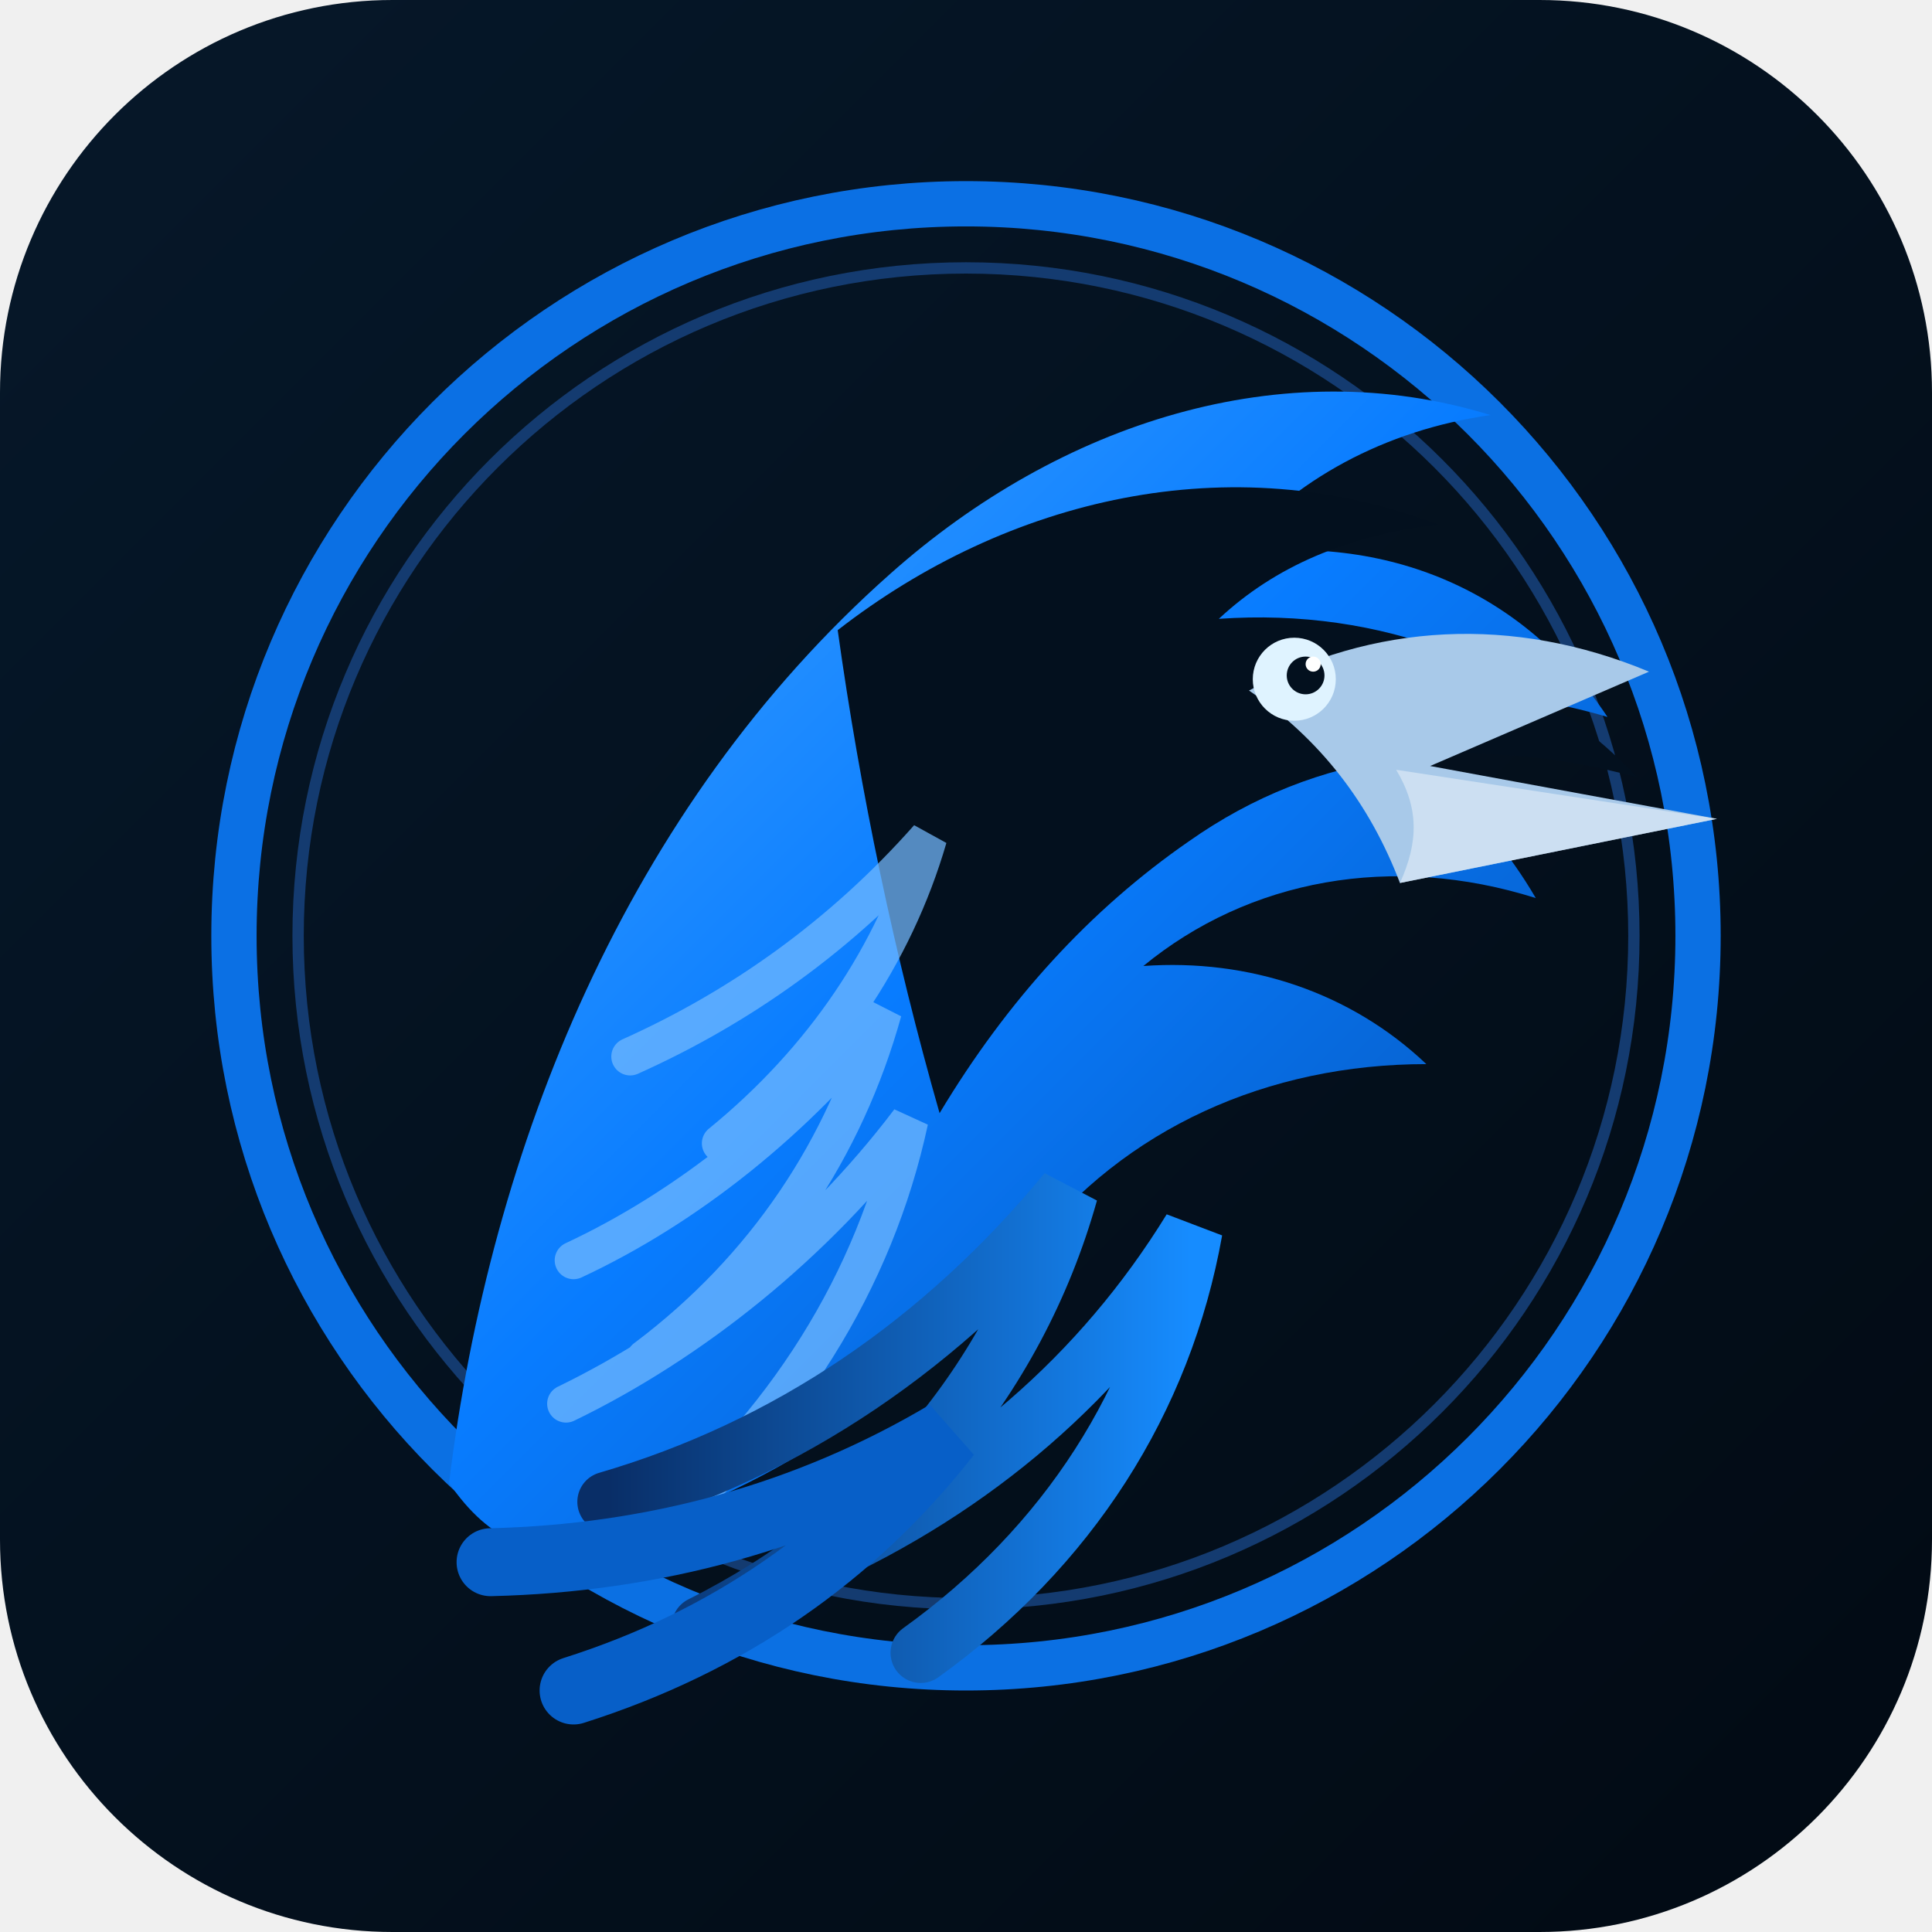
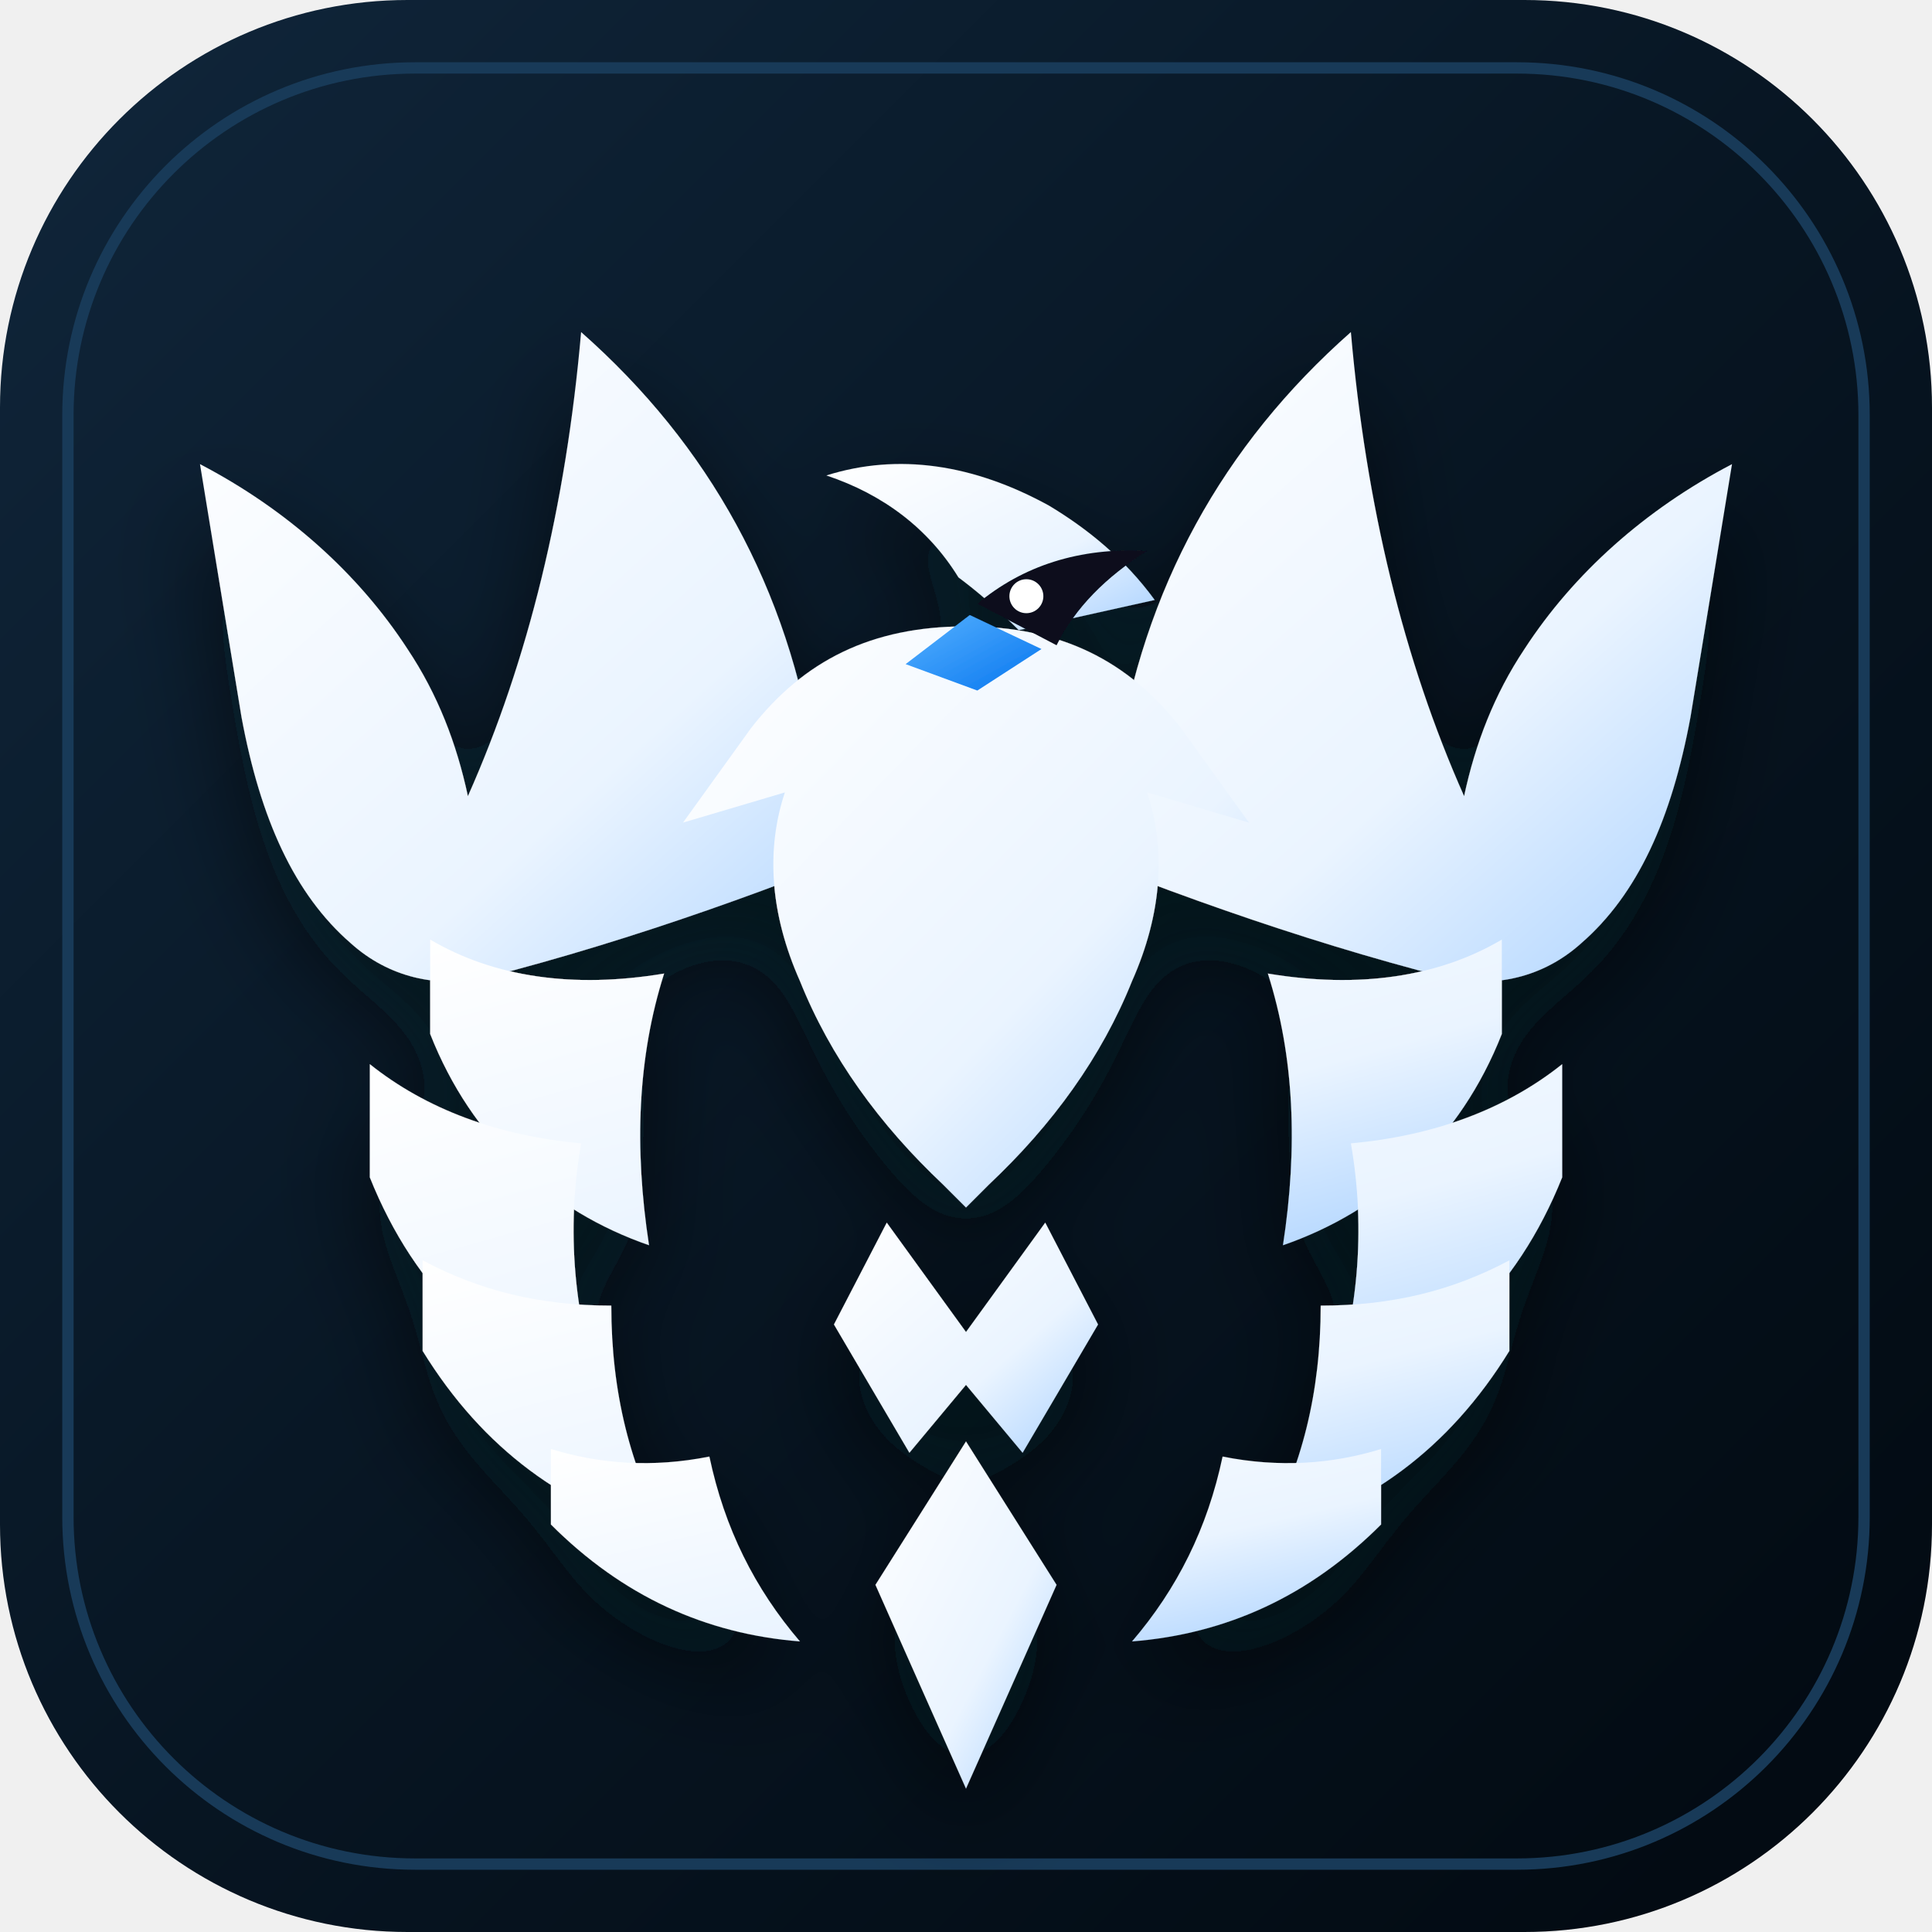
- <svg xmlns="http://www.w3.org/2000/svg" viewBox="0 0 512 512" role="img" aria-label="Blue raven emblem">
+ <svg xmlns="http://www.w3.org/2000/svg" viewBox="0 0 512 512" role="img" aria-label="RavenBill 2.0 heraldic raven emblem">
  <defs>
    <linearGradient id="bg" x1="0" y1="0" x2="1" y2="1">
-       <stop offset="0" stop-color="#06182a" />
-       <stop offset="1" stop-color="#020a13" />
+       <stop offset="0" stop-color="#10263b" />
+       <stop offset=".52" stop-color="#071522" />
+       <stop offset="1" stop-color="#020910" />
    </linearGradient>
-     <linearGradient id="blue" x1="0" y1="0" x2="1" y2="1">
-       <stop offset="0" stop-color="#42a4ff" />
-       <stop offset=".45" stop-color="#087cff" />
-       <stop offset="1" stop-color="#064da9" />
+     <linearGradient id="wing" x1="0" y1="0" x2="1" y2="1">
+       <stop offset="0" stop-color="#ffffff" />
+       <stop offset=".62" stop-color="#eaf4ff" />
+       <stop offset="1" stop-color="#a9d1ff" />
    </linearGradient>
-     <linearGradient id="feather" x1="0" y1="0" x2="1" y2="0">
-       <stop offset="0" stop-color="#092e67" />
-       <stop offset="1" stop-color="#168cff" />
+     <linearGradient id="accent" x1="0" y1="0" x2="1" y2="1">
+       <stop offset="0" stop-color="#55b1ff" />
+       <stop offset="1" stop-color="#0876ef" />
    </linearGradient>
+     <filter id="shadow" x="-30%" y="-30%" width="160%" height="160%">
+       <feDropShadow dx="0" dy="12" stdDeviation="13" flood-color="#000814" flood-opacity=".6" />
+     </filter>
  </defs>
-   <rect width="512" height="512" rx="104" fill="url(#bg)" />
-   <circle cx="256" cy="248" r="194" fill="none" stroke="#0c74ed" stroke-width="12" opacity=".95" />
-   <circle cx="256" cy="248" r="177" fill="none" stroke="#143b70" stroke-width="3" />
-   <path d="M119 393c11-89 47-179 117-241 45-40 104-59 159-42-28 4-52 17-69 37 42-6 78 10 100 43-27-8-54-8-78 0 25 8 45 24 59 48-38-12-76-5-104 18 28-2 55 7 75 26-42 0-80 17-105 49-31 39-69 65-117 78-14 4-26 0-37-16z" fill="url(#blue)" />
-   <path d="M222 167c45-35 104-49 159-28-24 3-43 11-58 25 43-3 82 12 111 42-45-12-85-7-119 17-26 18-48 42-66 72-12-42-21-85-27-128z" fill="#03101e" />
-   <path d="M331 183c33-18 70-20 106-5l-58 25 76 14-84 17c-8-21-21-38-40-51z" fill="#a8c9e9" />
-   <path d="M370 204l85 13-84 17c5-11 5-20-1-30z" fill="#d9e8f5" opacity=".72" />
-   <circle cx="343" cy="180" r="11" fill="#dff3ff" />
-   <circle cx="346" cy="179" r="5" fill="#03101e" />
-   <circle cx="348" cy="176" r="2" fill="#fff" />
-   <path d="M150 372c33-16 66-42 91-75-9 42-33 81-70 111m-19-74c30-14 59-37 82-66-10 36-31 68-63 92m-4-80c29-13 56-32 79-58-9 31-28 59-55 81" fill="none" stroke="#73baff" stroke-width="10" stroke-linecap="round" opacity=".72" />
-   <path d="M161 398c48-14 89-42 122-82-14 50-49 91-97 115m30-18c42-19 76-48 100-87-8 45-33 84-72 112" fill="none" stroke="url(#feather)" stroke-width="16" stroke-linecap="round" />
-   <path d="M130 414c43-1 84-12 121-34-25 32-58 55-99 68" fill="none" stroke="#075fc8" stroke-width="18" stroke-linecap="round" />
+   <rect width="512" height="512" rx="108" fill="url(#bg)" />
+   <rect x="18" y="18" width="476" height="476" rx="92" fill="none" stroke="#183a58" stroke-width="3" />
+   <g filter="url(#shadow)">
+     <path fill="url(#wing)" d="M245 219c-38 16-77 30-116 40-13 3-26 0-36-9-15-13-24-33-29-60l-11-67c23 12 42 29 55 49 8 12 13 25 16 39 16-36 26-77 30-123 34 30 55 68 62 114l29 17z" />
+     <path fill="url(#wing)" d="M267 219c38 16 77 30 116 40 13 3 26 0 36-9 15-13 24-33 29-60l11-67c-23 12-42 29-55 49-8 12-13 25-16 39-16-36-26-77-30-123-34 30-55 68-62 114l-29 17z" />
+     <path fill="url(#wing)" d="M114 249c17 10 38 13 62 9-7 22-8 46-4 72-26-9-47-28-58-56v-25zM398 249c-17 10-38 13-62 9 7 22 8 46 4 72 26-9 47-28 58-56v-25z" />
+     <path fill="url(#wing)" d="M98 282c15 12 34 19 56 21-4 23-2 46 6 69-29-10-50-30-62-60v-30zM414 282c-15 12-34 19-56 21 4 23 2 46-6 69 29-10 50-30 62-60v-30z" />
+     <path fill="url(#wing)" d="M112 334c15 8 31 12 50 12 0 23 5 43 15 61-27-7-49-23-65-49v-24zM400 334c-15 8-31 12-50 12 0 23-5 43-15 61 27-7 49-23 65-49v-24z" />
+     <path fill="url(#wing)" d="M146 384c13 4 27 5 42 2 4 19 12 35 24 49-25-2-47-12-66-31v-20zM366 384c-13 4-27 5-42 2-4 19-12 35-24 49 25-2 47-12 66-31v-20z" />
+     <path fill="url(#wing)" d="M256 166c-25 0-43 9-57 27l-18 25 27-8c-5 15-4 32 4 50 8 20 21 38 38 54l6 6 6-6c17-16 30-34 38-54 8-18 9-35 4-50l27 8-18-25c-14-18-32-27-57-27z" />
+     <path fill="url(#wing)" d="M254 153c-8-13-20-22-35-27 19-6 39-3 59 8 10 6 20 14 28 25l-36 8c-7-7-12-11-16-14z" />
+     <path fill="#07111f" d="M259 160c12-10 27-15 45-14-11 7-19 15-24 25l-21-11z" />
+     <path fill="url(#accent)" d="M240 176l17-13 19 9-17 11z" />
+     <circle cx="272" cy="158" r="4.5" fill="#ffffff" />
+     <path fill="url(#wing)" d="M235 324l21 29 21-29 14 27-20 34-15-18-15 18-20-34 14-27z" />
+     <path fill="url(#wing)" d="M256 382l24 38-24 54-24-54 24-38z" />
+   </g>
</svg>
